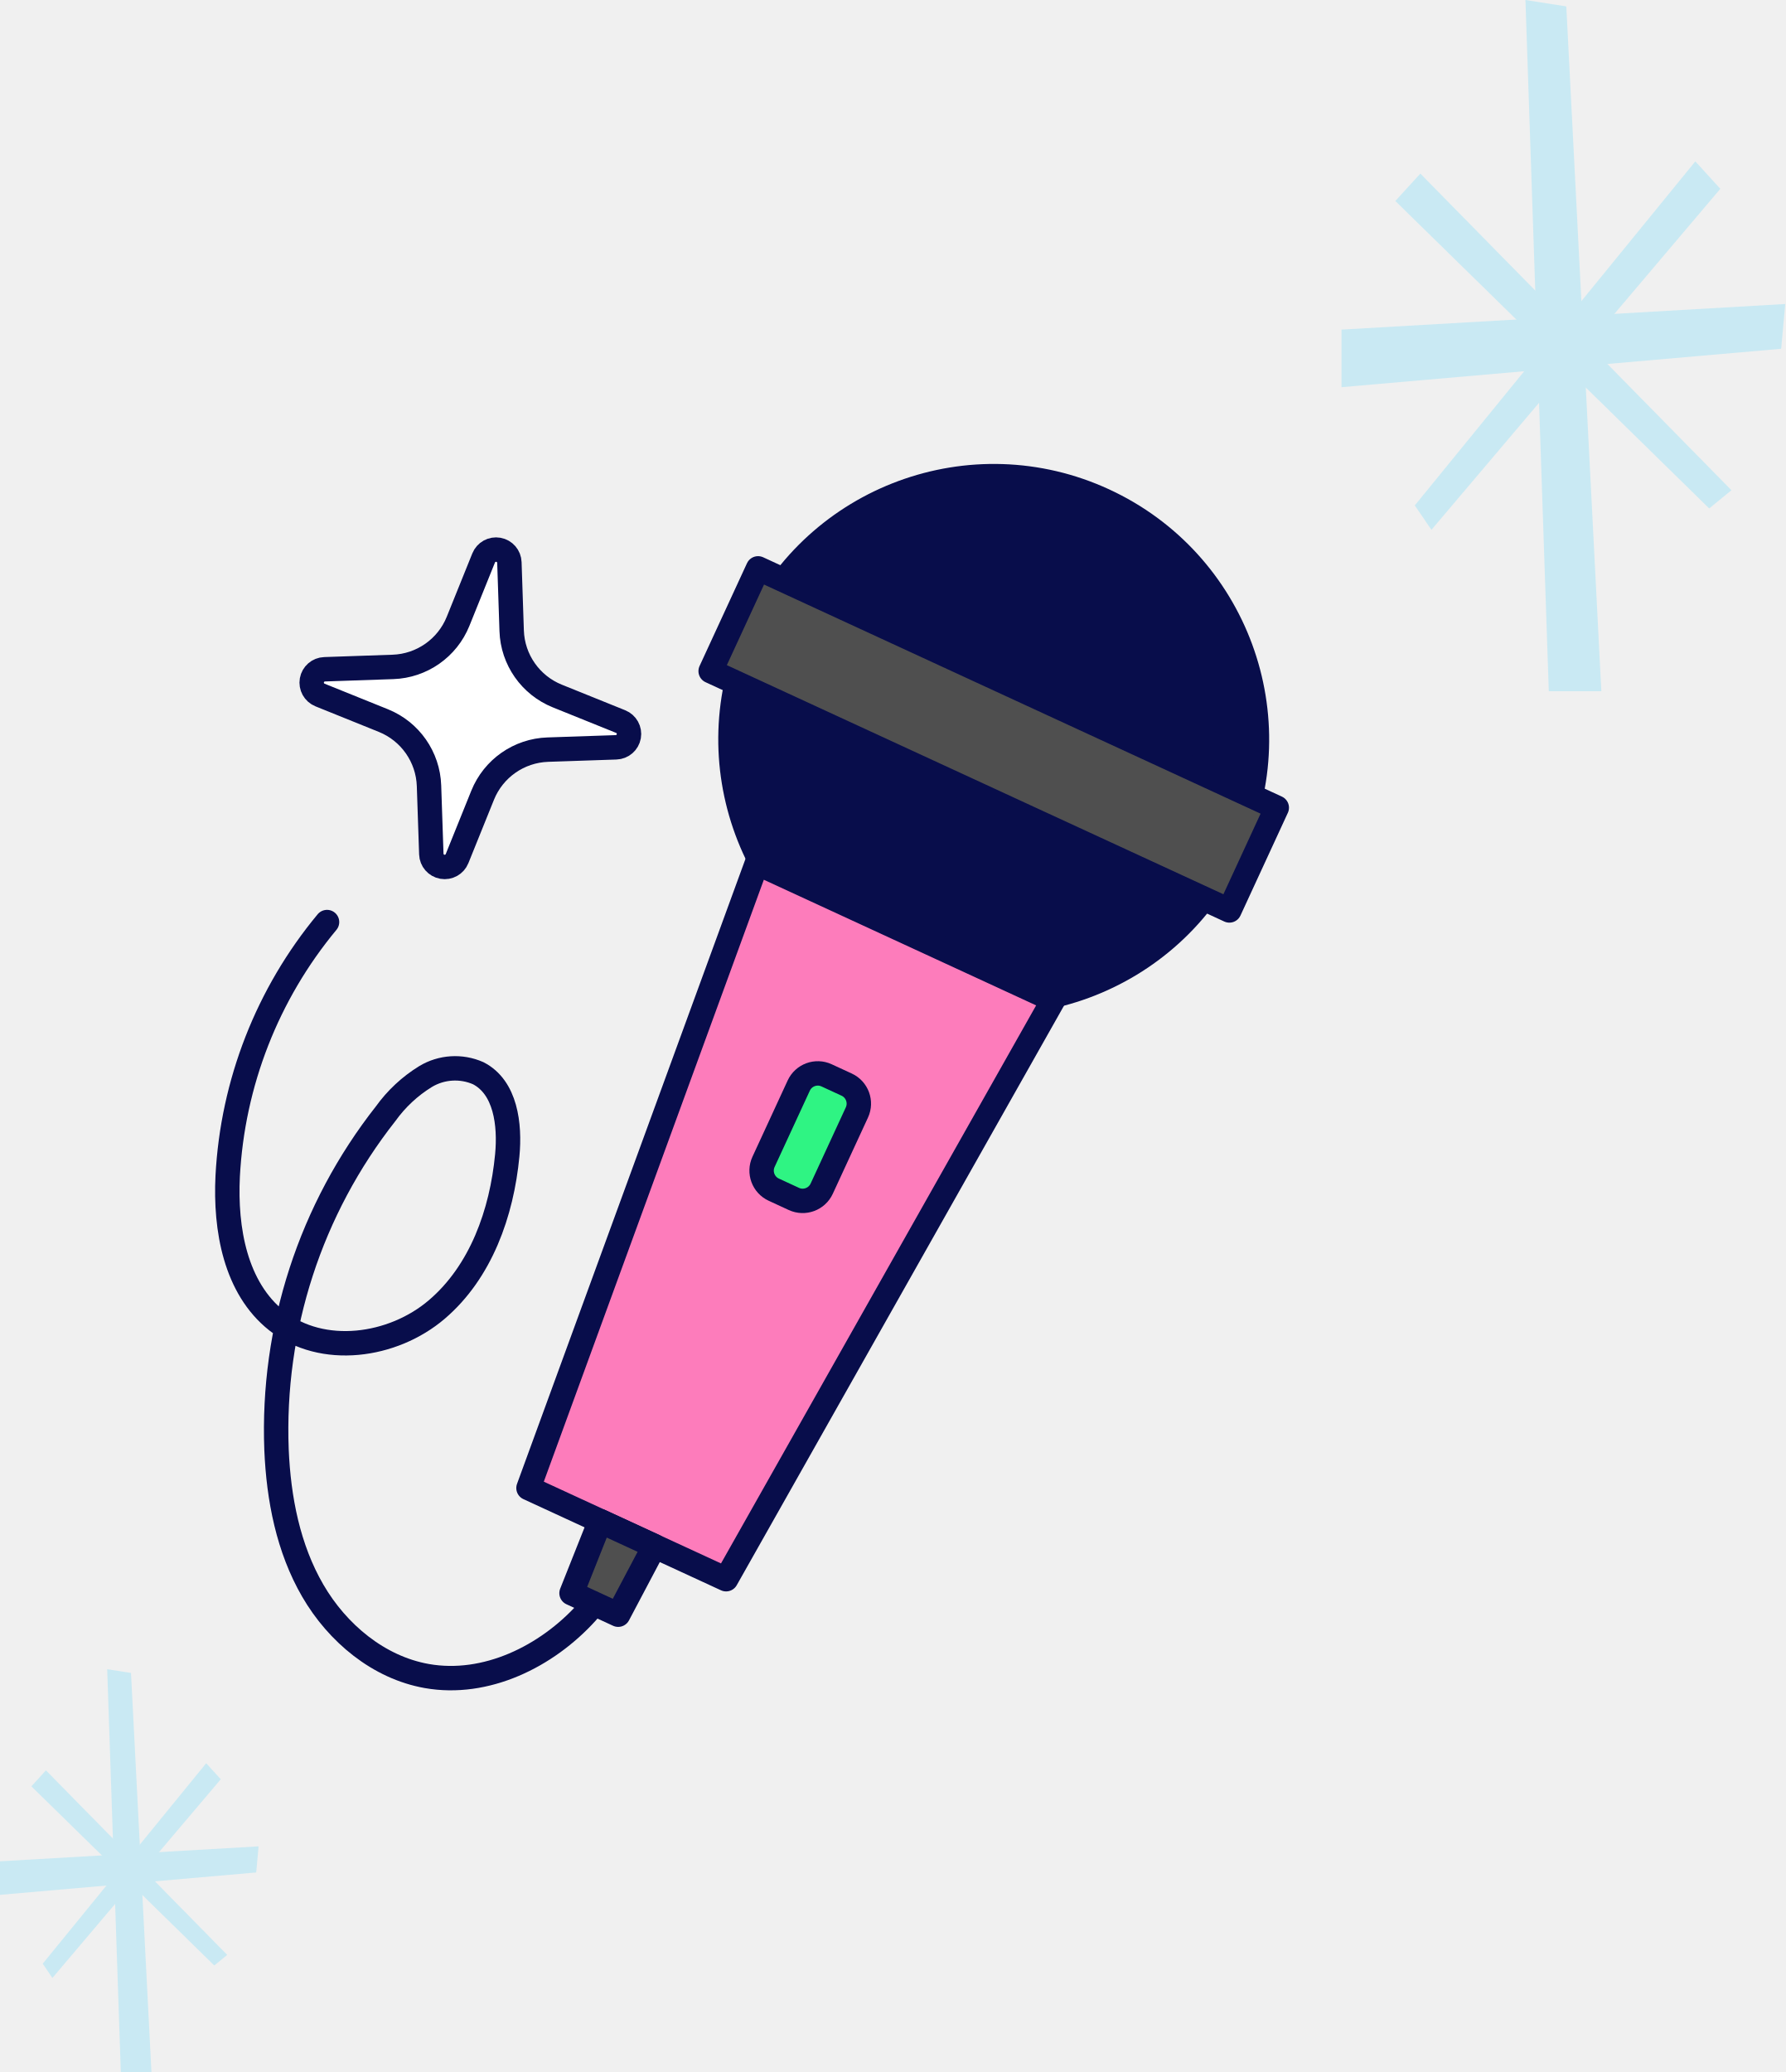
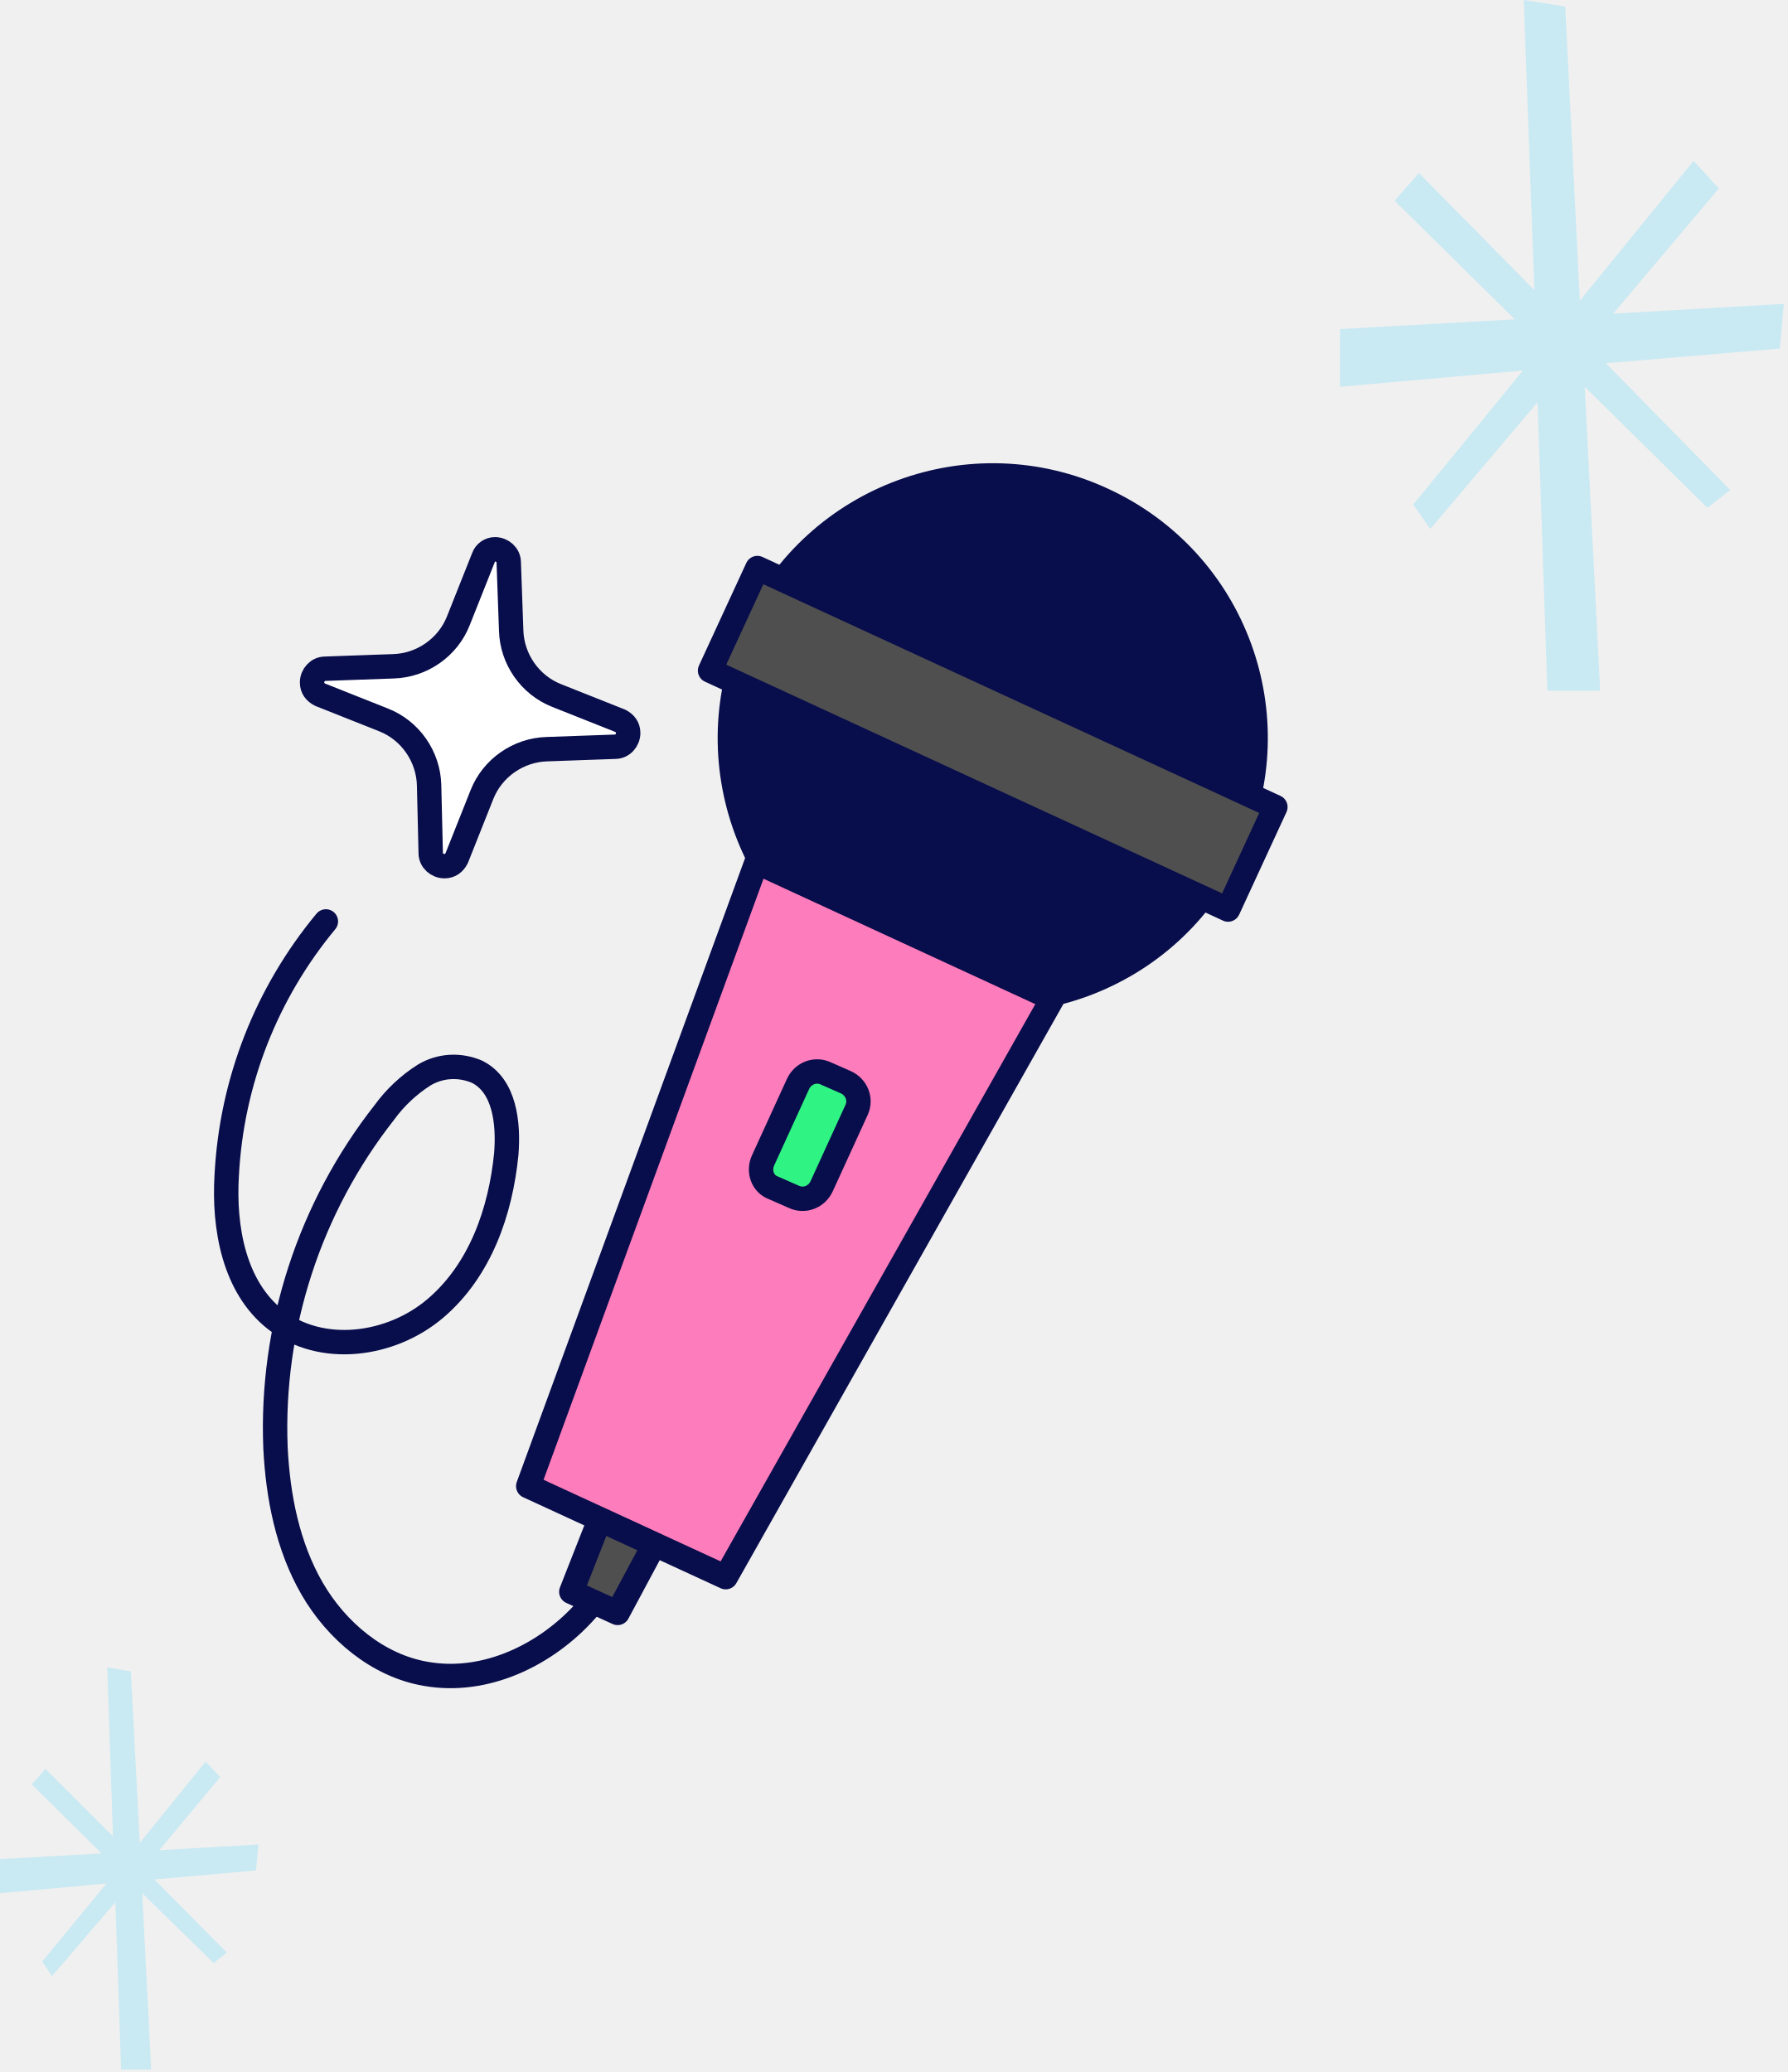
- <svg xmlns="http://www.w3.org/2000/svg" width="219.494" height="254.737" viewBox="0 0 219.494 254.737">
-   <defs>
-     <clipPath id="clip-path">
-       <rect id="사각형_20500" data-name="사각형 20500" width="122.904" height="161.237" fill="none" />
-     </clipPath>
-   </defs>
-   <g id="마이크" transform="translate(193.796 -281.336)">
-     <g id="그룹_112046" data-name="그룹 112046" transform="translate(-28.863 281.336)" opacity="0.2">
-       <path id="패스_38158" data-name="패스 38158" d="M66.559,0,69.43,84.979h6.461L71.584.787Z" transform="translate(-43.944)" fill="#2ecfff" />
-       <path id="패스_38159" data-name="패스 38159" d="M0,113.149v7.081l54.057-4.721.5-5.508Z" transform="translate(0 -72.627)" fill="#2ecfff" />
-       <path id="패스_38160" data-name="패스 38160" d="M60.806,101.739,22.557,62.812l-3.074,3.369,38.591,37.8Z" transform="translate(-12.864 -41.471)" fill="#2ecfff" />
-       <path id="패스_38161" data-name="패스 38161" d="M28.566,103.7,64.084,61.774,61.009,58.4,26.517,100.7Z" transform="translate(-17.507 -38.561)" fill="#2ecfff" />
-     </g>
-     <g id="그룹_112047" data-name="그룹 112047" transform="translate(-193.796 486.553)" opacity="0.2">
-       <path id="패스_38158-2" data-name="패스 38158" d="M66.559,0l1.673,49.52H72L69.487.459Z" transform="translate(-53.38)" fill="#2ecfff" />
-       <path id="패스_38159-2" data-name="패스 38159" d="M0,111.836v4.127l31.5-2.751.294-3.21Z" transform="translate(0 -88.222)" fill="#2ecfff" />
-       <path id="패스_38160-2" data-name="패스 38160" d="M43.563,85.5,21.274,62.812l-1.791,1.963L41.971,86.8Z" transform="translate(-15.626 -50.376)" fill="#2ecfff" />
-       <path id="패스_38161-2" data-name="패스 38161" d="M27.711,84.8l20.7-24.429L46.617,58.4l-20.1,24.647Z" transform="translate(-21.267 -46.841)" fill="#2ecfff" />
-     </g>
-     <g id="그룹_112077" data-name="그룹 112077" transform="matrix(0.985, 0.174, -0.174, 0.985, -149.9, 323.824)">
-       <g id="그룹_112076" data-name="그룹 112076" clip-path="url(#clip-path)">
-         <path id="패스_38215" data-name="패스 38215" d="M61.093,119.349c-.949,7.3-2.489,14.721-6.4,20.957S44.061,151.439,36.7,151.44c-6.024,0-11.742-3.286-15.627-7.89s-6.108-10.408-7.406-16.29a62.841,62.841,0,0,1,6.024-43,17.02,17.02,0,0,1,4.035-5.353,7.043,7.043,0,0,1,6.3-1.532c3.63,1.116,4.97,5.529,5.275,9.314.571,7.1-.7,14.674-5.23,20.169s-12.854,8.171-19.123,4.794c-5.727-3.086-8.228-10-9.04-16.454A53.257,53.257,0,0,1,8.5,62.314" transform="translate(0.195 8.102)" fill="none" stroke="#080d4b" stroke-linecap="round" stroke-linejoin="round" stroke-width="3" />
-         <path id="패스_38216" data-name="패스 38216" d="M48.089,25.622A32.35,32.35,0,1,0,87.609,2.574a32.35,32.35,0,0,0-39.52,23.048" transform="translate(6.113 0.195)" fill="#080d4b" />
-         <path id="패스_38217" data-name="패스 38217" d="M48.089,25.622A32.35,32.35,0,1,0,87.609,2.574,32.35,32.35,0,0,0,48.089,25.622Z" transform="translate(6.113 0.195)" fill="none" stroke="#080d4b" stroke-linecap="round" stroke-linejoin="round" stroke-width="3" />
-         <rect id="사각형_20497" data-name="사각형 20497" width="13.909" height="70.218" transform="translate(49.763 31.839) rotate(-75.251)" fill="#4f4f4f" />
-         <rect id="사각형_20498" data-name="사각형 20498" width="13.909" height="70.218" transform="translate(49.763 31.839) rotate(-75.251)" fill="none" stroke="#080d4b" stroke-linecap="round" stroke-linejoin="round" stroke-width="3" />
-         <path id="패스_38218" data-name="패스 38218" d="M39.982,128.389,65.85,135.2,93.065,58.079,54.27,47.866Z" transform="translate(5.199 6.224)" fill="#fd7cbb" />
-         <path id="패스_38219" data-name="패스 38219" d="M39.982,128.389,65.85,135.2,93.065,58.079,54.27,47.866Z" transform="translate(5.199 6.224)" fill="none" stroke="#080d4b" stroke-linecap="round" stroke-linejoin="round" stroke-width="3" />
-         <path id="패스_38220" data-name="패스 38220" d="M46.582,130.644l6.107,1.608,2.919-9.073-7.1-1.869Z" transform="translate(6.057 15.773)" fill="#4f4f4f" />
-         <path id="패스_38221" data-name="패스 38221" d="M46.582,130.644l6.107,1.608,2.919-9.073-7.1-1.869Z" transform="translate(6.057 15.773)" fill="none" stroke="#080d4b" stroke-linecap="round" stroke-linejoin="round" stroke-width="3" />
-         <path id="패스_38222" data-name="패스 38222" d="M61.15,84.333l1.981.523a2.912,2.912,0,0,0,3.557-2.077l2.46-9.336a2.912,2.912,0,0,0-2.077-3.558l-1.981-.522a2.913,2.913,0,0,0-3.558,2.076l-2.458,9.337a2.911,2.911,0,0,0,2.076,3.557" transform="translate(7.668 9.006)" fill="#2ff483" />
-         <path id="사각형_20499" data-name="사각형 20499" d="M2.578,0H12.9a2.578,2.578,0,0,1,2.578,2.578V5.3A2.577,2.577,0,0,1,12.9,7.874H2.578A2.578,2.578,0,0,1,0,5.3V2.578A2.578,2.578,0,0,1,2.578,0Z" transform="translate(66 92.597) rotate(-75.235)" fill="none" stroke="#080d4b" stroke-linecap="round" stroke-linejoin="round" stroke-width="3" />
-         <path id="패스_38223" data-name="패스 38223" d="M19.671,20.5l-1.74,8.216a8.962,8.962,0,0,1-6.912,6.912L2.8,37.374a1.642,1.642,0,0,0,0,3.214l8.216,1.74a8.963,8.963,0,0,1,6.912,6.912l1.74,8.216a1.642,1.642,0,0,0,3.214,0l1.74-8.216a8.965,8.965,0,0,1,6.912-6.912l8.216-1.74a1.642,1.642,0,0,0,0-3.214l-8.216-1.74a8.963,8.963,0,0,1-6.912-6.912L22.885,20.5a1.642,1.642,0,0,0-3.214,0" transform="translate(0.195 2.497)" fill="#fff" />
-         <path id="패스_38224" data-name="패스 38224" d="M19.671,20.5l-1.74,8.216a8.962,8.962,0,0,1-6.912,6.912L2.8,37.374a1.642,1.642,0,0,0,0,3.214l8.216,1.74a8.963,8.963,0,0,1,6.912,6.912l1.74,8.216a1.642,1.642,0,0,0,3.214,0l1.74-8.216a8.965,8.965,0,0,1,6.912-6.912l8.216-1.74a1.642,1.642,0,0,0,0-3.214l-8.216-1.74a8.963,8.963,0,0,1-6.912-6.912L22.885,20.5A1.642,1.642,0,0,0,19.671,20.5Z" transform="translate(0.195 2.497)" fill="none" stroke="#080d4b" stroke-linecap="round" stroke-linejoin="round" stroke-width="3" />
-       </g>
-     </g>
+ <svg xmlns="http://www.w3.org/2000/svg" version="1.1" x="0px" y="0px" viewBox="0 0 220 255" style="enable-background:new 0 0 220 255;" xml:space="preserve">
+   <style type="text/css">
+ .st0{fill:none;stroke:#080D4B;stroke-width:3.001;stroke-linecap:round;stroke-linejoin:round;stroke-miterlimit:4.001;}
+ .st1{fill:#080D4B;}
+ .st2{fill:#4F4F4F;}
+ .st3{fill:#FD7CBB;}
+ .st4{fill:#2FF483;}
+ .st5{fill:#FFFFFF;}
+ .st6{opacity:0.2;fill:#2ECFFF;}
+ 	
+ 	
+ .a1 {transform-origin:87% 16.4%; animation:star linear infinite 2.0s;}
+ .a2 {transform-origin:6% 90%; animation:star2 linear infinite 2.0s 0.4s;}
+ 	
+ @keyframes star {
+ 0% {transform:scale(1);}	
+ 55% {transform:scale(0.8);;}
+ 100% {transform:scale(1);}
+ }
+ @keyframes star2 {
+ 0% {transform:scale(1);}	
+ 55% {transform:scale(0.5);;}
+ 100% {transform:scale(1);}
+ }
+ 	
+ 	
+ #mic {animation:mic both linear infinite 3s;}
+ @keyframes mic {
+ 0% {transform:translate(0,0);}
+ 10% {transform:translate(0%,2%);}
+ 20% {transform:translate(0,0);}
+ 30% {transform:translate(0,0);}
+ 40% {transform:translate(0%,2%);}
+ 50% {transform:translate(0,0);}
+ 100% {transform:translate(0,0);}
+ }
+ 	
+ #s1 {animation:fade linear infinite 3s;}
+ @keyframes fade {
+ 0% {opacity:1;}
+ 10% {opacity:0;}
+ 20% {opacity:1;}
+ 30% {opacity:1;}
+ 40% {opacity:0;}
+ 50% {opacity:1;}
+ 100% {opacity:1;}
+ }
+ </style>
+   <g id="mic">
+     <path id="패스_38215" class="st0" d="M82.1,178.7c-2.2,7-5,14.1-10,19.5c-4.9,5.5-12.4,9.1-19.7,7.8c-5.9-1-11-5.3-14-10.5   c-3-5.2-4.2-11.3-4.5-17.3c-0.6-14.9,4.2-29.6,13.4-41.3c1.3-1.8,3-3.4,4.9-4.6c2-1.2,4.4-1.3,6.5-0.4c3.4,1.7,3.9,6.3,3.6,10.1   c-0.7,7.1-3.2,14.3-8.7,19s-14.1,5.8-19.7,1.4c-5.1-4-6.4-11.3-6-17.8c0.6-11.5,4.9-22.4,12.2-31.2" />
+     <path id="패스_38216" class="st1" d="M92.8,77.3c-7.5,16.2-0.4,35.5,15.8,42.9c16.2,7.5,35.5,0.4,42.9-15.8   C159,88.2,152,69,135.7,61.5c0,0,0,0,0,0C119.5,54,100.3,61.1,92.8,77.3" />
+     <path id="패스_38217" class="st0" d="M92.8,77.3c-7.5,16.2-0.4,35.5,15.8,42.9c16.2,7.5,35.5,0.4,42.9-15.8   C159,88.2,152,69,135.7,61.5c0,0,0,0,0,0C119.5,54,100.3,61.1,92.8,77.3z" />
+     <rect id="사각형_20497" x="115.2" y="55.8" transform="matrix(0.4189 -0.908 0.908 0.4189 -11.5501 163.7582)" class="st2" width="13.9" height="70.2" />
+     <rect id="사각형_20498" x="115.2" y="55.8" transform="matrix(0.4189 -0.908 0.908 0.4189 -11.5501 163.7582)" class="st0" width="13.9" height="70.2" />
+     <path id="패스_38218" class="st3" d="M65,182.9l24.3,11.2l40.2-71.2l-36.4-16.8L65,182.9z" />
+     <path id="패스_38219" class="st0" d="M65,182.9l24.3,11.2l40.2-71.2l-36.4-16.8L65,182.9z" />
+     <path id="패스_38220" class="st2" d="M70.3,195.9l5.7,2.6l4.5-8.4l-6.7-3.1L70.3,195.9z" />
+     <path id="패스_38221" class="st0" d="M70.3,195.9l5.7,2.6l4.5-8.4l-6.7-3.1L70.3,195.9z" />
+     <path id="패스_38222" class="st4" d="M95.4,146.4l1.9,0.9c1.5,0.7,3.2,0,3.9-1.4c0,0,0,0,0,0l4-8.8c0.7-1.5,0-3.2-1.4-3.9   c0,0,0,0,0,0l-1.9-0.9c-1.5-0.7-3.2,0-3.9,1.4l-4,8.8C93.3,144,94,145.7,95.4,146.4C95.4,146.4,95.4,146.4,95.4,146.4" />
+     <path id="사각형_20499" class="st0" d="M93.9,142.8l4.3-9.4c0.6-1.3,2.1-1.9,3.4-1.3l0,0l2.5,1.1c1.3,0.6,1.9,2.1,1.3,3.4   l-4.3,9.4c-0.6,1.3-2.1,1.9-3.4,1.3l-2.5-1.1C93.8,145.7,93.3,144.1,93.9,142.8C93.9,142.8,93.9,142.8,93.9,142.8z" />
+     <path id="패스_38223" class="st5" d="M59.5,68.6l-3.1,7.8c-1.3,3.3-4.5,5.5-8,5.6l-8.4,0.3c-0.9,0-1.6,0.8-1.6,1.7   c0,0.7,0.4,1.2,1,1.5l7.8,3.1c3.3,1.3,5.5,4.5,5.6,8L53,105c0,0.9,0.8,1.6,1.7,1.6c0.7,0,1.2-0.4,1.5-1l3.1-7.8   c1.3-3.3,4.5-5.5,8-5.6l8.4-0.3c0.9,0,1.6-0.8,1.6-1.7c0-0.7-0.4-1.2-1-1.5l-7.8-3.1c-3.3-1.3-5.5-4.5-5.6-8l-0.3-8.4   c0-0.9-0.8-1.6-1.7-1.6C60.3,67.6,59.7,68,59.5,68.6" />
+   </g>
+   <g id="s1">
+     <path id="패스_38224" class="st0" d="M59.5,68.6l-3.1,7.8c-1.3,3.3-4.5,5.5-8,5.6l-8.4,0.3c-0.9,0-1.6,0.8-1.6,1.7   c0,0.7,0.4,1.2,1,1.5l7.8,3.1c3.3,1.3,5.5,4.5,5.6,8L53,105c0,0.9,0.8,1.6,1.7,1.6c0.7,0,1.2-0.4,1.5-1l3.1-7.8   c1.3-3.3,4.5-5.5,8-5.6l8.4-0.3c0.9,0,1.6-0.8,1.6-1.7c0-0.7-0.4-1.2-1-1.5l-7.8-3.1c-3.3-1.3-5.5-4.5-5.6-8l-0.3-8.4   c0-0.9-0.8-1.6-1.7-1.6C60.3,67.6,59.7,68,59.5,68.6z" />
+   </g>
+   <g class="a1">
+     <polygon class="st6 " points="219.5,37.4 198.5,38.6 211.5,23.2 208.4,19.8 194.4,37 192.6,0.8 187.5,0 188.8,35.7 174.6,21.3    171.6,24.7 186.4,39.3 164.9,40.5 164.9,47.6 187.4,45.6 173.9,62.1 176,65.1 189.2,49.5 190.4,85 196.9,85 195,47.6 210.1,62.5    212.9,60.3 197.6,44.7 219,42.9  " />
+   </g>
+   <g class="a2">
+     <polygon class="st6 " points="31.8,227 19.6,227.7 27.1,218.7 25.3,216.8 17.2,226.8 16.1,205.7 13.2,205.2 13.9,226 5.6,217.7    3.9,219.6 12.5,228.1 0,228.8 0,233 13.1,231.8 5.2,241.4 6.4,243.2 14.2,234.1 14.9,254.7 18.6,254.7 17.5,233 26.3,241.6    27.9,240.3 19,231.3 31.5,230.2  " />
  </g>
</svg>
